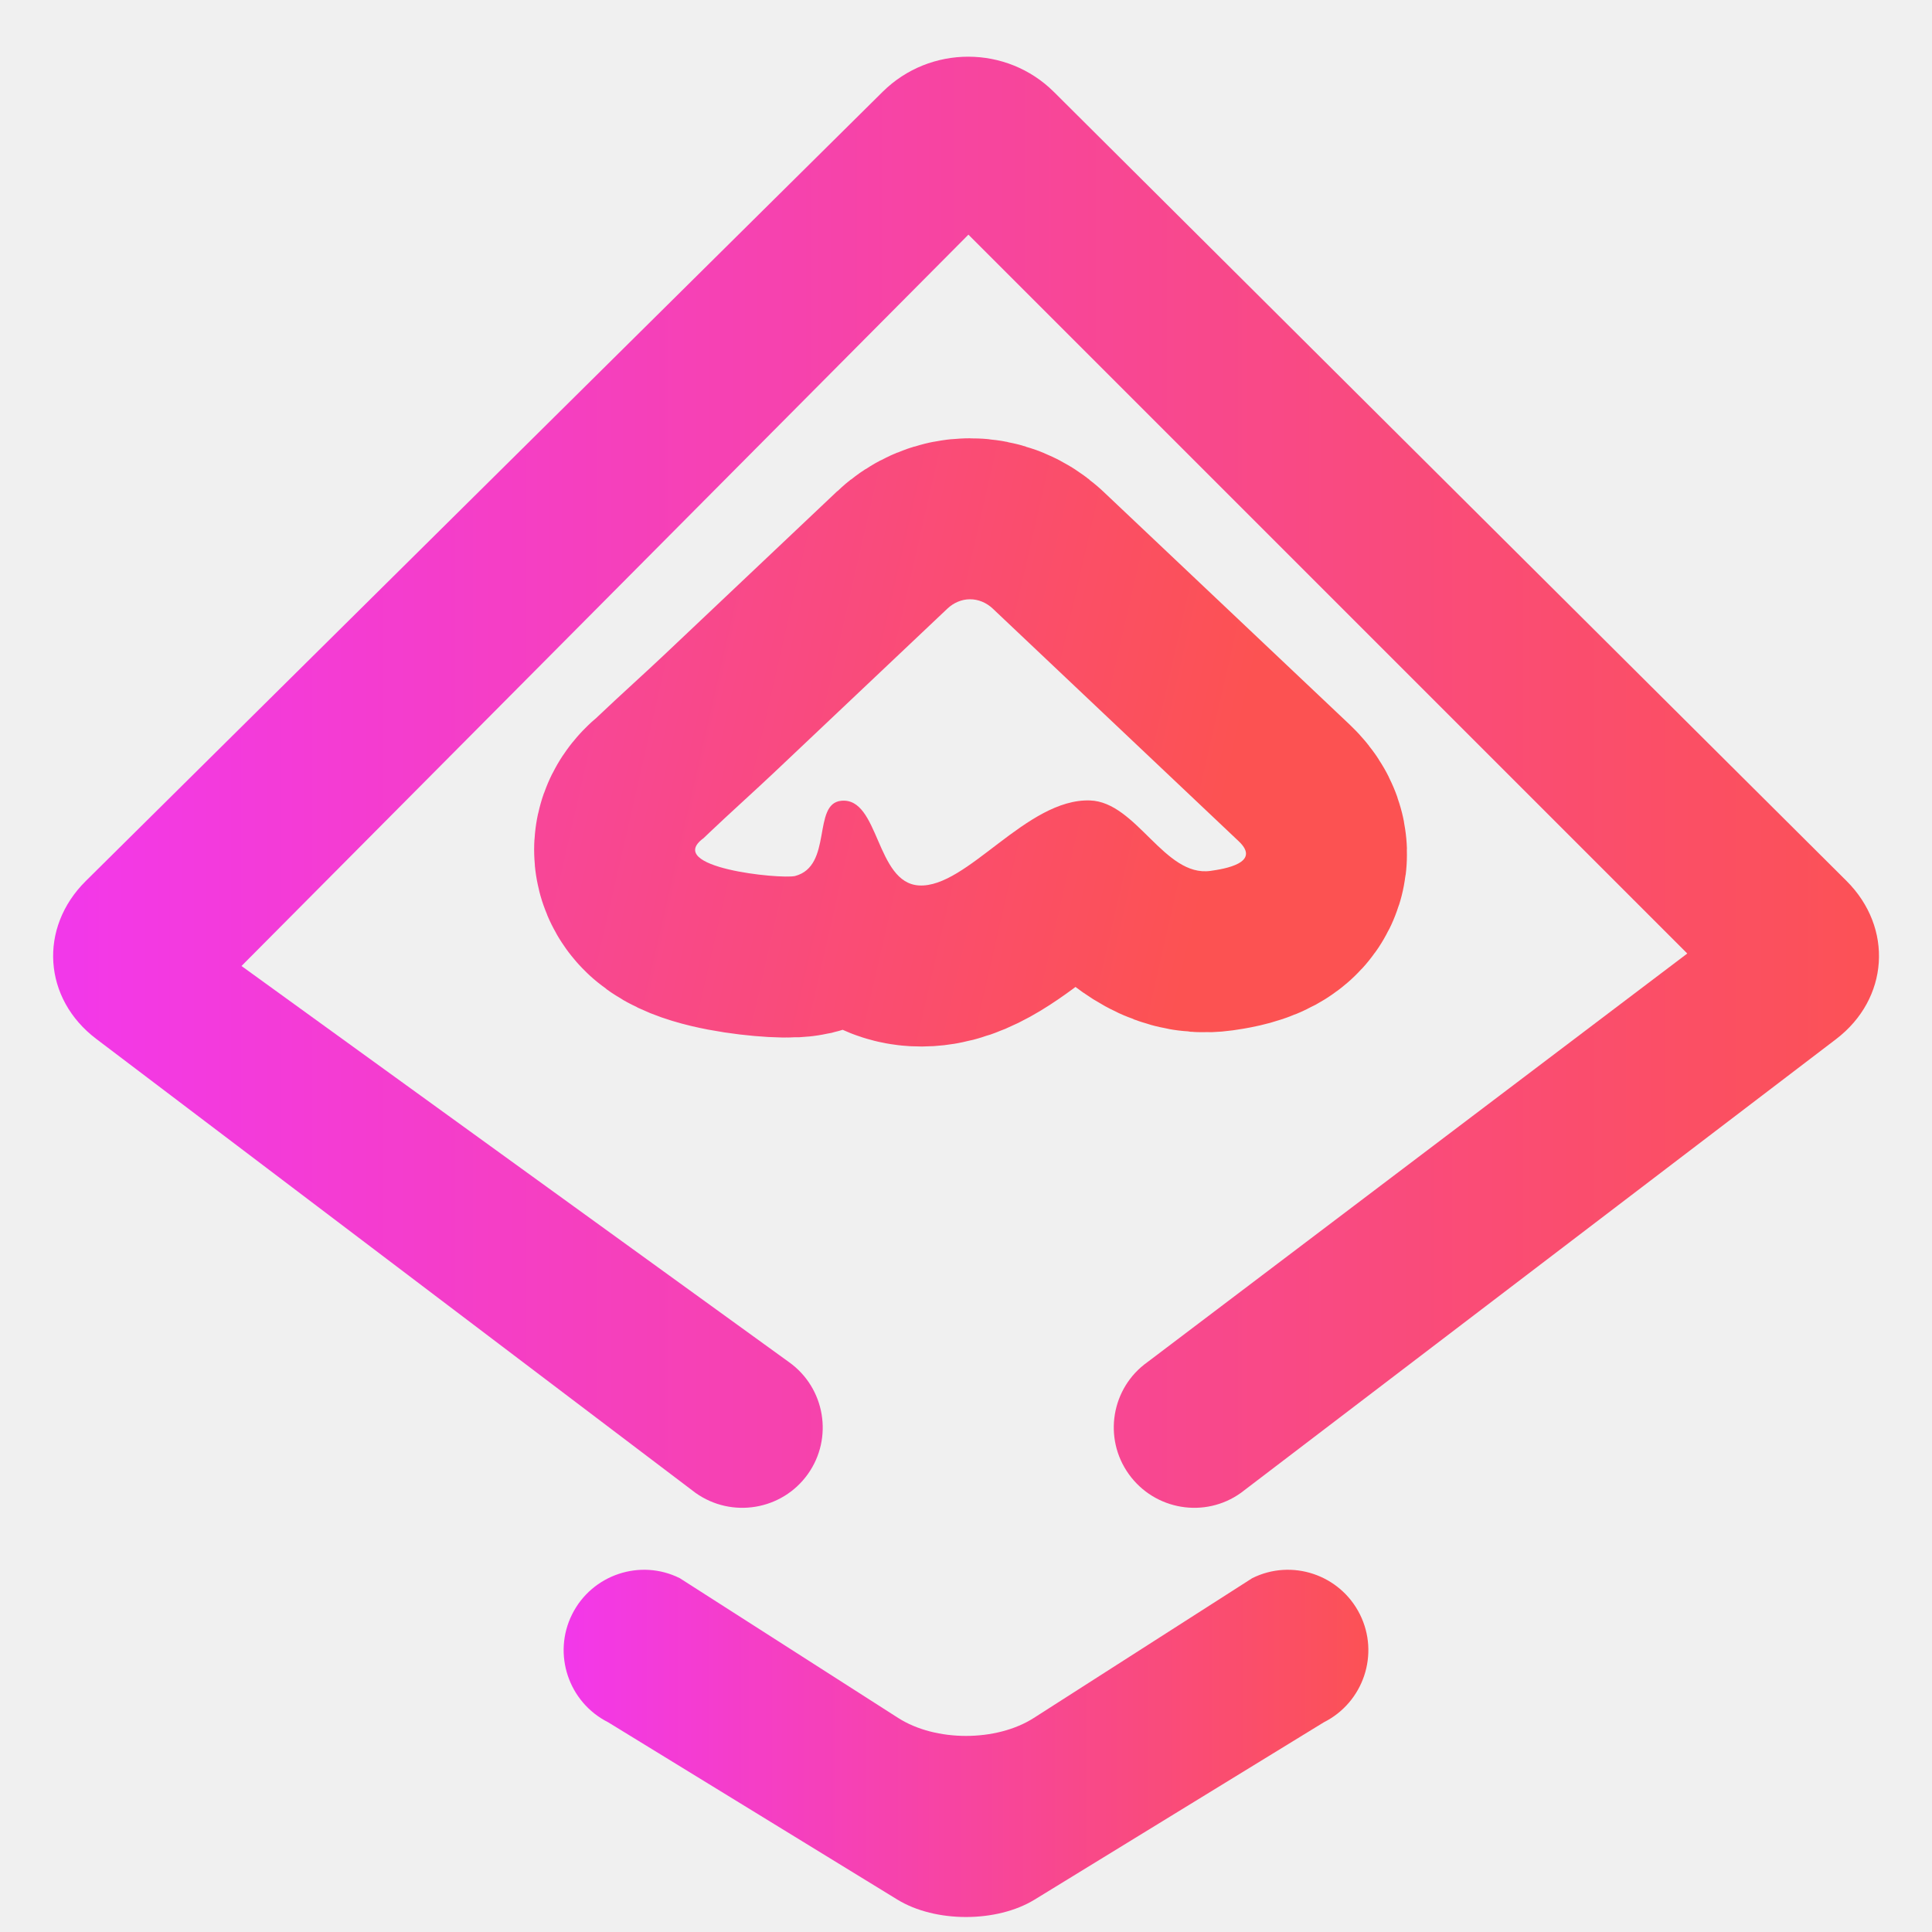
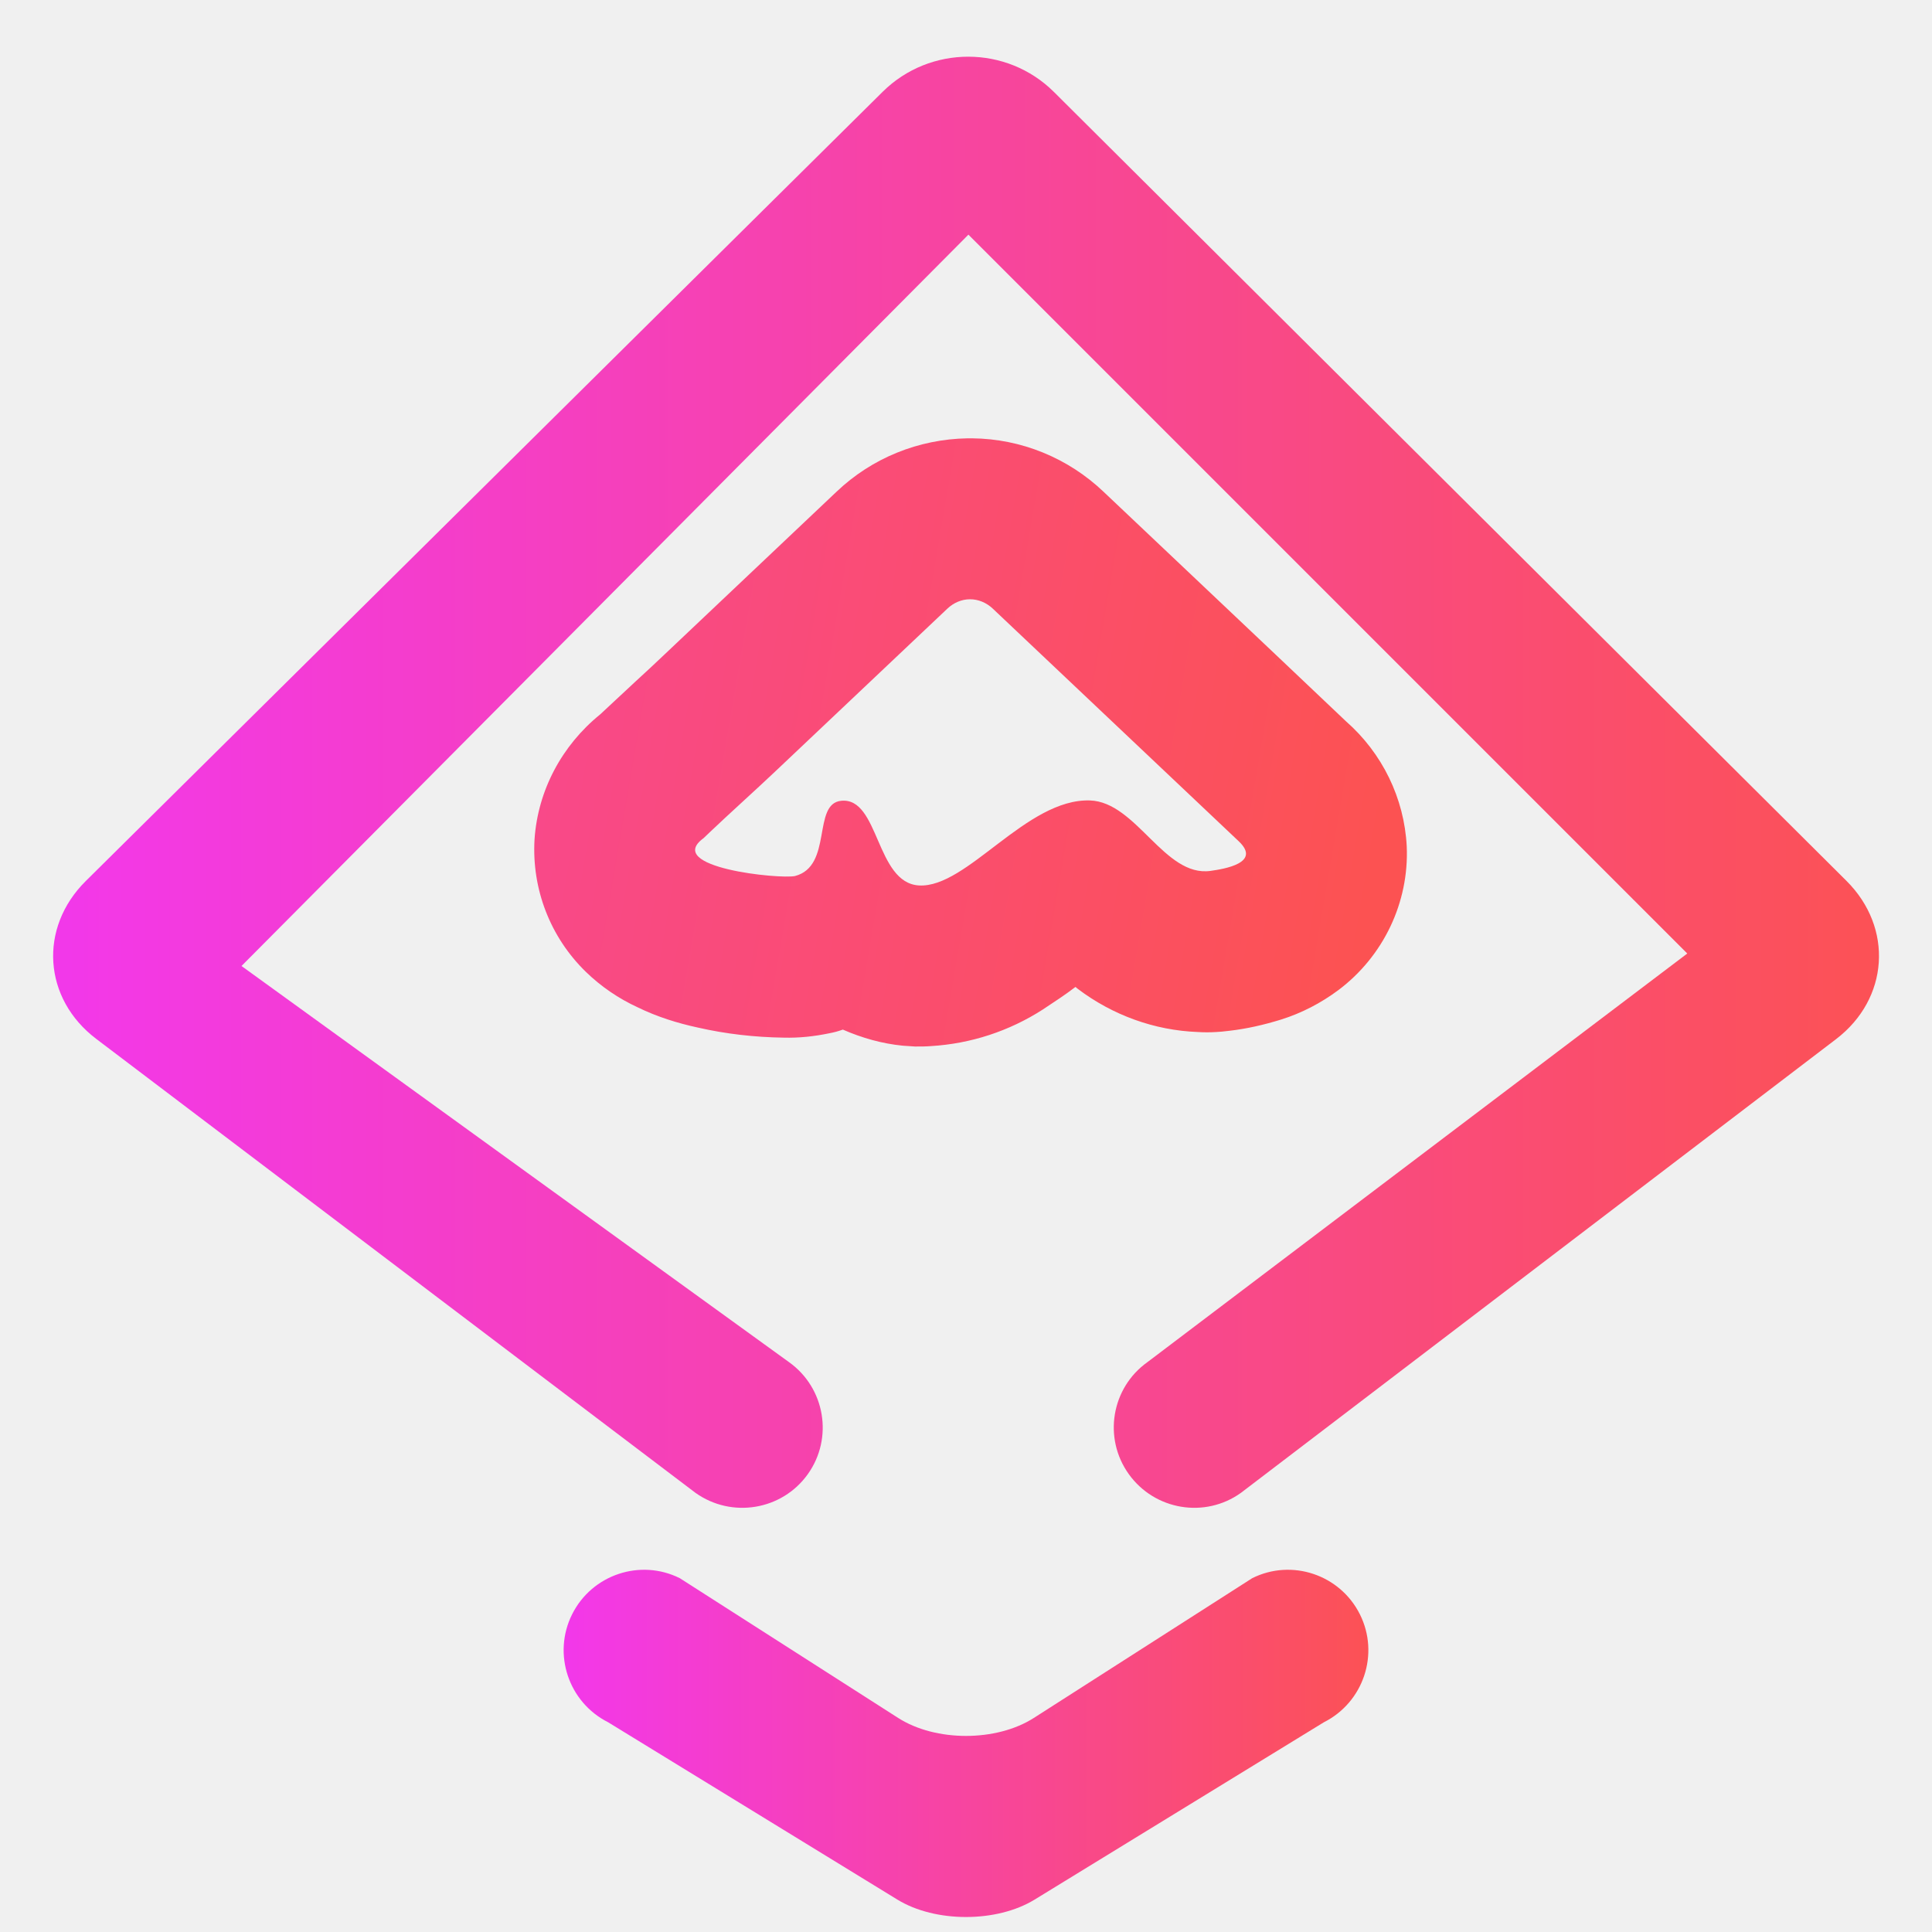
<svg xmlns="http://www.w3.org/2000/svg" style="isolation:isolate" viewBox="0 0 48 48" width="48" height="48">
-   <defs>
-     <clipPath id="_clipPath_HgA3MvLFulwPU8tapPlLAGQmdt2WEiJP">
-       <rect width="48" height="48" />
-     </clipPath>
-   </defs>
-   <g clip-path="url(#_clipPath_HgA3MvLFulwPU8tapPlLAGQmdt2WEiJP)">
-     <mask id="_mask_WNEuvsZiEaLVk2n5yd5WsGk3x9VmC60E" x="-200%" y="-200%" width="400%" height="400%">
-       <rect x="-200%" y="-200%" width="400%" height="400%" style="fill:white;" />
-       <path d=" M 24.097 14.889 C 23.895 14.889 23.695 14.973 23.54 15.119 L 19.256 19.171 C 18.754 19.646 18.106 20.227 17.621 20.689 C 17.573 20.735 17.526 20.78 17.481 20.823 C 16.476 21.555 19.369 21.845 19.75 21.765 C 20.698 21.52 20.172 19.965 20.901 19.895 C 21.849 19.803 21.752 21.939 22.835 21.999 C 24.031 22.064 25.502 19.834 27.082 19.887 C 28.237 19.927 28.93 21.798 30.075 21.637 C 30.41 21.59 31.346 21.441 30.777 20.902 L 28.947 19.171 L 24.663 15.119 C 24.506 14.971 24.301 14.887 24.097 14.889 Z " fill-rule="evenodd" fill="black" stroke="none" />
-     </mask>
-     <linearGradient id="_lgradient_6" x1="-1.736" y1="0.175" x2="1.023" y2="0.504">
-       <stop offset="0%" stop-opacity="1" style="stop-color:rgb(242,55,239)" />
-       <stop offset="98.696%" stop-opacity="1" style="stop-color:rgb(252,82,82)" />
-     </linearGradient>
-     <path d=" M 24.097 14.889 C 23.895 14.889 23.695 14.973 23.54 15.119 L 19.256 19.171 C 18.754 19.646 18.106 20.227 17.621 20.689 C 17.573 20.735 17.526 20.78 17.481 20.823 C 16.476 21.555 19.369 21.845 19.75 21.765 C 20.698 21.52 20.172 19.965 20.901 19.895 C 21.849 19.803 21.752 21.939 22.835 21.999 C 24.031 22.064 25.502 19.834 27.082 19.887 C 28.237 19.927 28.93 21.798 30.075 21.637 C 30.41 21.59 31.346 21.441 30.777 20.902 L 28.947 19.171 L 24.663 15.119 C 24.506 14.971 24.301 14.887 24.097 14.889 Z " fill-rule="evenodd" fill="none" mask="url(#_mask_WNEuvsZiEaLVk2n5yd5WsGk3x9VmC60E)" vector-effect="non-scaling-stroke" stroke-width="8" stroke="url(#_lgradient_6)" stroke-linejoin="miter" stroke-linecap="butt" stroke-miterlimit="4" />
-     <linearGradient id="_lgradient_7" x1="0" y1="0.5" x2="1" y2="0.5" gradientTransform="matrix(48,0,0,38.08,0,0.17)" gradientUnits="userSpaceOnUse">
-       <stop offset="0%" stop-opacity="1" style="stop-color:rgb(242,55,239)" />
-       <stop offset="98.696%" stop-opacity="1" style="stop-color:rgb(252,82,82)" />
-     </linearGradient>
-     <path d=" M 19.6 33.84 L 19.6 33.84 C 20.5 34.48 20.71 35.728 20.07 36.625 L 20.07 36.625 C 19.43 37.522 18.18 37.73 17.28 37.09 L 17.28 37.09 L 2.391 25.811 C 1.072 24.812 0.955 23.054 2.131 21.889 L 21.929 2.281 C 23.105 1.116 25.013 1.118 26.186 2.286 L 45.874 21.884 C 47.047 23.052 46.931 24.815 45.614 25.819 L 30.83 37.09 L 30.83 37.09 C 29.936 37.73 28.688 37.522 28.045 36.625 L 28.045 36.625 C 27.402 35.728 27.61 34.48 28.51 33.84 L 28.51 33.84 L 41.92 23.69 L 24.06 5.83 L 6 24 L 19.6 33.84 Z " fill="url(#_lgradient_7)" />
-     <linearGradient id="_lgradient_8" x1="0" y1="0.5" x2="1" y2="0.5" gradientTransform="matrix(21.36,0,0,9.92,13.32,38.32)" gradientUnits="userSpaceOnUse">
-       <stop offset="0%" stop-opacity="1" style="stop-color:rgb(242,55,239)" />
-       <stop offset="98.696%" stop-opacity="1" style="stop-color:rgb(252,82,82)" />
-     </linearGradient>
-     <path d=" M 31.11 39.21 L 31.11 39.21 C 32.092 38.719 33.291 39.12 33.785 40.105 L 33.785 40.105 C 34.279 41.09 33.878 42.293 32.89 42.79 L 32.89 42.79 L 25.705 47.195 C 24.764 47.772 23.236 47.772 22.295 47.195 L 15.11 42.79 L 15.11 42.79 C 14.122 42.293 13.721 41.09 14.215 40.105 L 14.215 40.105 C 14.709 39.12 15.908 38.719 16.89 39.21 L 16.89 39.21 L 22.315 42.682 C 23.245 43.277 24.755 43.277 25.685 42.682 L 31.11 39.21 Z " fill="url(#_lgradient_8)" />
-   </g>
+   <linearGradient id="_lgradient_8" x1="-1.736" y1="0.175" x2="1.023" y2="0.504" gradientTransform="matrix(21.681,0,0,15.11,13.273,10.89)" gradientUnits="userSpaceOnUse">
+     <stop offset="0%" stop-opacity="1" style="stop-color:rgb(242,55,239)" />
+     <stop offset="98.696%" stop-opacity="1" style="stop-color:rgb(252,82,82)" />
+   </linearGradient>
+   <path d=" M 24.663 15.119 L 28.947 19.171 L 30.777 20.902 C 31.346 21.441 30.41 21.59 30.075 21.637 C 28.93 21.798 28.237 19.927 27.082 19.887 C 25.502 19.834 24.031 22.064 22.835 21.999 C 21.752 21.939 21.849 19.803 20.901 19.895 C 20.172 19.965 20.698 21.52 19.75 21.765 C 19.369 21.845 16.476 21.555 17.481 20.823 C 17.526 20.78 17.573 20.735 17.621 20.689 C 18.106 20.227 18.754 19.646 19.256 19.171 L 23.54 15.119 C 23.695 14.973 23.895 14.889 24.097 14.889 C 24.301 14.887 24.506 14.971 24.663 15.119 Z  M 14.91 17.75 C 15.2 17.48 15.49 17.21 15.78 16.94 C 16.03 16.71 16.27 16.49 16.51 16.26 L 20.78 12.22 C 21.66 11.38 22.82 10.91 24.04 10.89 C 24.05 10.89 24.07 10.89 24.08 10.89 L 24.09 10.89 C 24.11 10.89 24.13 10.89 24.15 10.89 C 25.37 10.9 26.54 11.38 27.42 12.22 L 31.7 16.27 L 33.44 17.92 C 34.34 18.71 34.89 19.83 34.95 21.03 C 35.01 22.42 34.37 23.76 33.25 24.6 C 32.82 24.92 32.34 25.17 31.83 25.33 C 31.41 25.46 30.98 25.56 30.54 25.61 C 30.48 25.62 30.42 25.62 30.36 25.63 L 30.22 25.64 C 30.06 25.65 29.91 25.65 29.76 25.64 C 28.68 25.6 27.64 25.22 26.78 24.57 C 26.76 24.55 26.74 24.54 26.72 24.52 C 26.46 24.72 26.18 24.9 25.91 25.08 C 25.07 25.62 24.12 25.93 23.13 25.99 C 23.01 26 22.89 26 22.78 26 L 22.73 26 C 22.63 25.99 22.53 25.99 22.43 25.98 C 21.92 25.93 21.42 25.79 20.94 25.58 C 20.83 25.62 20.72 25.65 20.61 25.67 C 20.23 25.75 19.85 25.79 19.47 25.78 C 18.76 25.77 18.04 25.69 17.34 25.53 C 16.83 25.42 16.32 25.26 15.85 25.03 C 15.37 24.81 14.93 24.51 14.55 24.14 C 13.67 23.28 13.21 22.09 13.28 20.86 C 13.36 19.64 13.96 18.52 14.91 17.75 Z " fill-rule="evenodd" fill="url(#_lgradient_8)" />
+   <linearGradient id="_lgradient_9" x1="0" y1="0.5" x2="1" y2="0.5" gradientTransform="matrix(48,0,0,38.08,0,0.17)" gradientUnits="userSpaceOnUse">
+     <stop offset="0%" stop-opacity="1" style="stop-color:rgb(242,55,239)" />
+     <stop offset="98.696%" stop-opacity="1" style="stop-color:rgb(252,82,82)" />
+   </linearGradient>
+   <path d=" M 19.6 33.84 L 19.6 33.84 C 20.5 34.48 20.71 35.728 20.07 36.625 L 20.07 36.625 C 19.43 37.522 18.18 37.73 17.28 37.09 L 17.28 37.09 L 2.391 25.811 C 1.072 24.812 0.955 23.054 2.131 21.889 L 21.929 2.281 C 23.105 1.116 25.013 1.118 26.186 2.286 L 45.874 21.884 C 47.047 23.052 46.931 24.815 45.614 25.819 L 30.83 37.09 L 30.83 37.09 C 29.936 37.73 28.688 37.522 28.045 36.625 L 28.045 36.625 C 27.402 35.728 27.61 34.48 28.51 33.84 L 28.51 33.84 L 41.92 23.69 L 24.06 5.83 L 6 24 L 19.6 33.84 Z " fill="url(#_lgradient_9)" />
+   <linearGradient id="_lgradient_10" x1="0" y1="0.5" x2="1" y2="0.5" gradientTransform="matrix(21.36,0,0,9.92,13.32,38.32)" gradientUnits="userSpaceOnUse">
+     <stop offset="0%" stop-opacity="1" style="stop-color:rgb(242,55,239)" />
+     <stop offset="98.696%" stop-opacity="1" style="stop-color:rgb(252,82,82)" />
+   </linearGradient>
+   <path d=" M 31.11 39.21 L 31.11 39.21 C 32.092 38.719 33.291 39.12 33.785 40.105 L 33.785 40.105 C 34.279 41.09 33.878 42.293 32.89 42.79 L 32.89 42.79 L 25.705 47.195 C 24.764 47.772 23.236 47.772 22.295 47.195 L 15.11 42.79 L 15.11 42.79 C 14.122 42.293 13.721 41.09 14.215 40.105 L 14.215 40.105 C 14.709 39.12 15.908 38.719 16.89 39.21 L 16.89 39.21 L 22.315 42.682 C 23.245 43.277 24.755 43.277 25.685 42.682 L 31.11 39.21 Z " fill="url(#_lgradient_10)" />
</svg>
